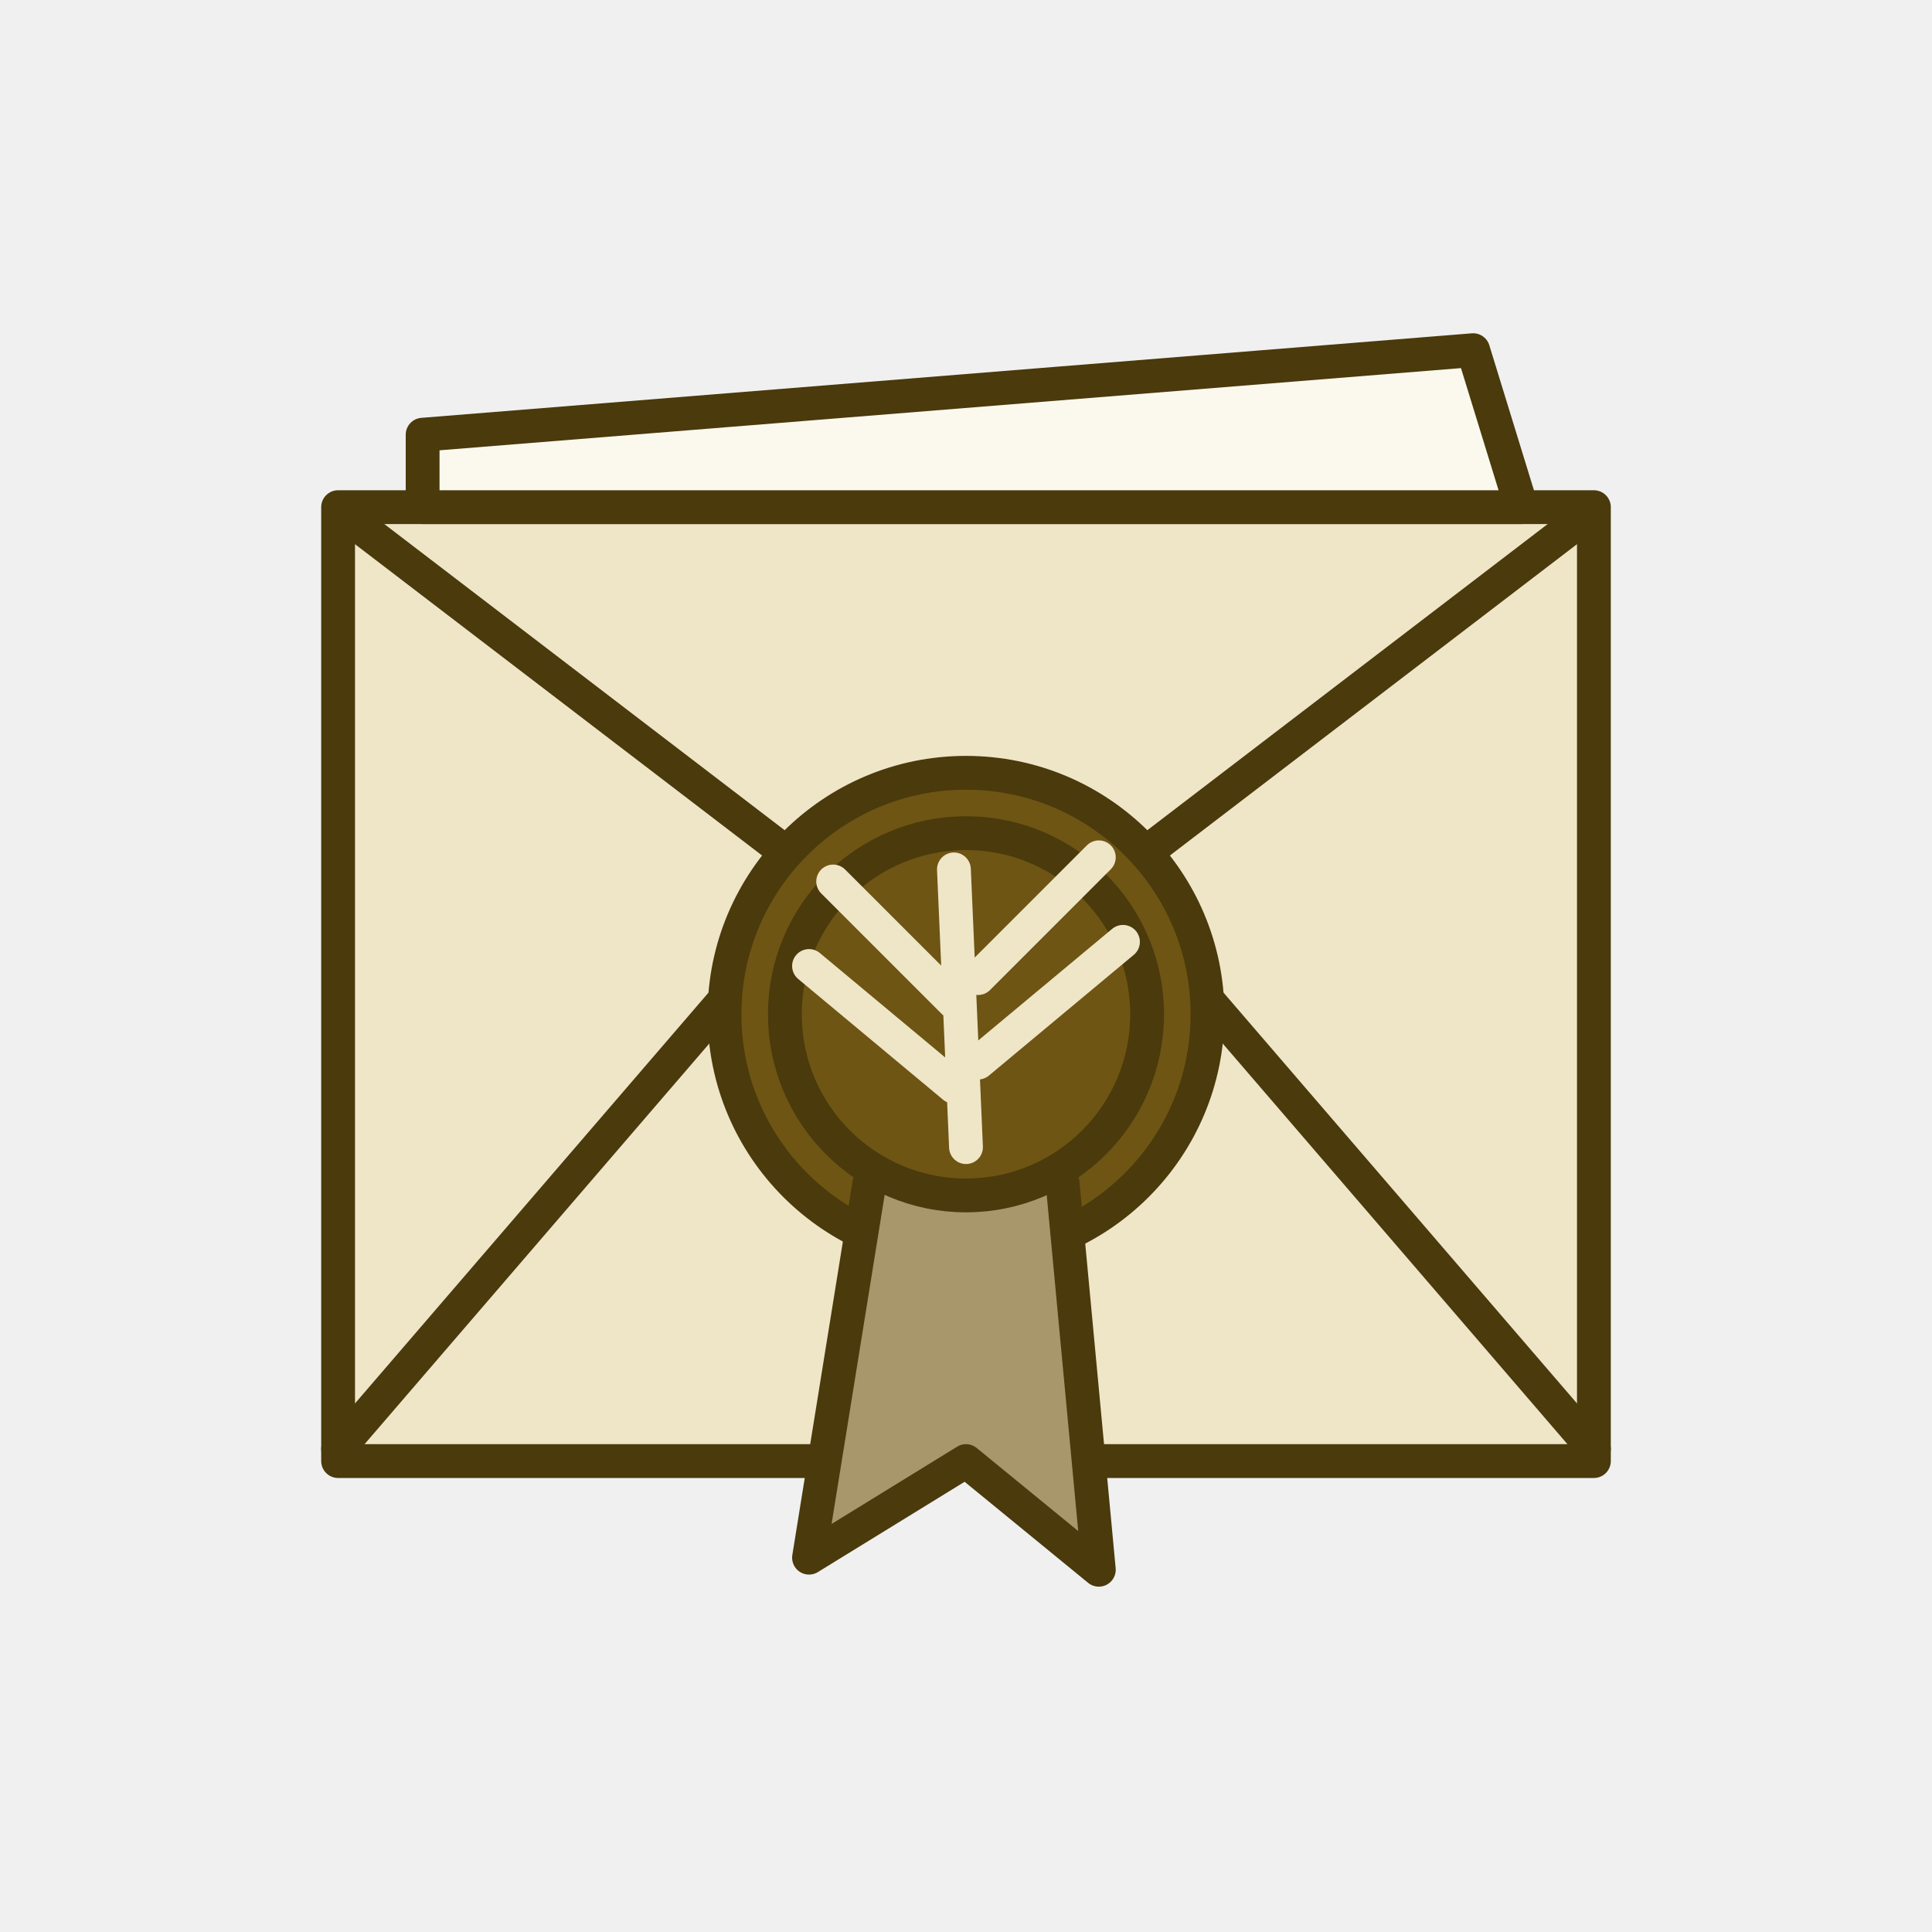
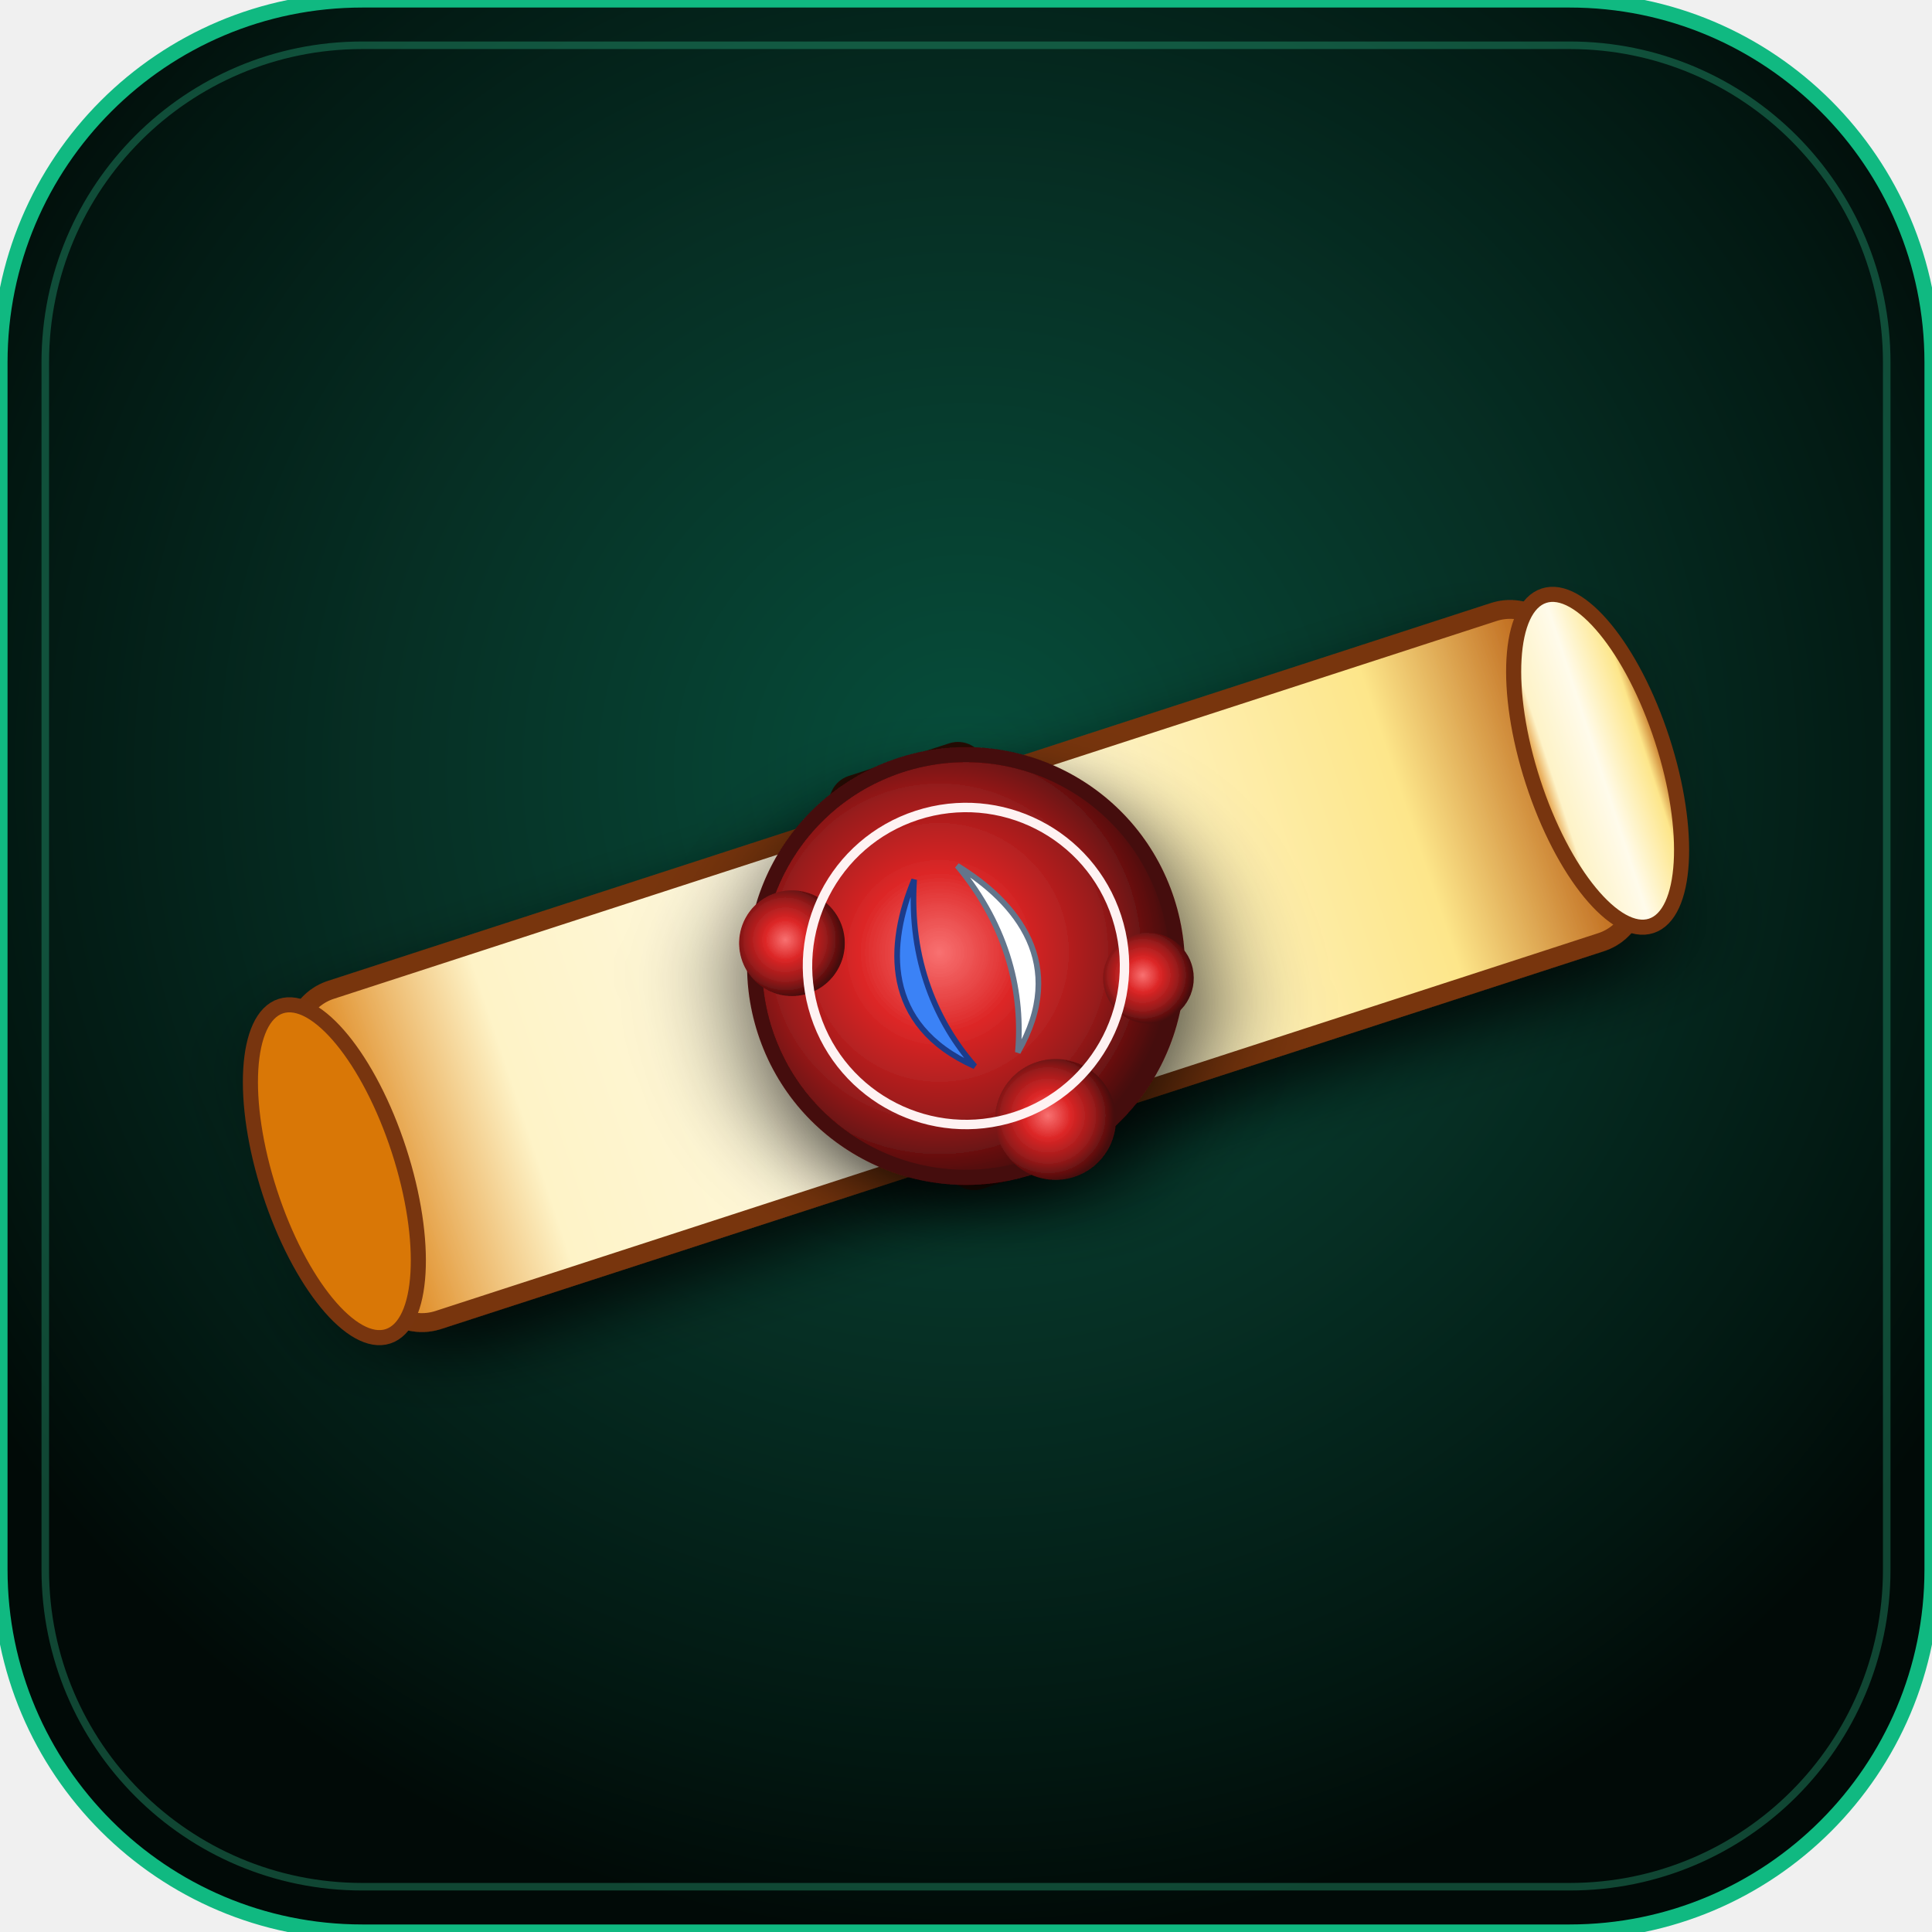
- <svg xmlns="http://www.w3.org/2000/svg" viewBox="0 0 160 160" fill="none" role="img" aria-labelledby="title">
-   <g stroke="#4A3A0C" stroke-width="2.8" stroke-linecap="round" stroke-linejoin="round">
-     <path d="M28 42h104v79H28z" fill="#EFE6C8" />
-     <path d="m29 43 51 39 51-39M28 120l37-43m67 43L95 77" />
-     <path d="m35 36 87-7 4 13H35z" fill="#FBF8EE" />
-     <circle cx="80" cy="84" r="20" fill="#6E5514" />
-     <path d="m72 98-5 31 13-8 11 9-3-32" fill="#A8976B" />
-     <circle cx="80" cy="84" r="15" fill="#6E5514" />
-     <path d="m80 95-1-23m0 11-10-10m10 17-12-10m14 1 10-10m-10 17 12-10" stroke="#EFE6C8" />
+ <svg xmlns="http://www.w3.org/2000/svg" viewBox="0 0 512 512" width="100%" height="100%">
+   <defs>
+     <radialGradient id="scoutBg" cx="50%" cy="40%" r="60%">
+       <stop offset="0%" stop-color="#064E3B" />
+       <stop offset="50%" stop-color="#062F24" />
+       <stop offset="85%" stop-color="#021711" />
+       <stop offset="100%" stop-color="#010A07" />
+     </radialGradient>
+     <linearGradient id="parchmentRoll" x1="0%" y1="0%" x2="100%" y2="0%">
+       <stop offset="0%" stop-color="#D97706" />
+       <stop offset="15%" stop-color="#FEF3C7" />
+       <stop offset="50%" stop-color="#FFFBEB" />
+       <stop offset="85%" stop-color="#FDE68A" />
+       <stop offset="100%" stop-color="#B45309" />
+     </linearGradient>
+     <radialGradient id="crimsonWax" cx="45%" cy="45%" r="55%">
+       <stop offset="0%" stop-color="#F87171" />
+       <stop offset="35%" stop-color="#DC2626" />
+       <stop offset="70%" stop-color="#991B1B" />
+       <stop offset="100%" stop-color="#450A0A" />
+     </radialGradient>
+     <filter id="waxShadow" x="-20%" y="-20%" width="140%" height="140%">
+       <feDropShadow dx="0" dy="8" stdDeviation="12" flood-color="#000" flood-opacity="0.8" />
+     </filter>
+   </defs>
+   <rect width="512" height="512" rx="96" fill="url(#scoutBg)" stroke="#10B981" stroke-width="4" />
+   <rect x="12" y="12" width="488" height="488" rx="84" fill="none" stroke="#34D399" stroke-opacity="0.3" stroke-width="2" />
+   <g transform="rotate(-18, 256, 256)">
+     <rect x="80" y="210" width="352" height="92" rx="14" fill="url(#parchmentRoll)" stroke="#78350F" stroke-width="5" filter="url(#waxShadow)" />
+     <ellipse cx="80" cy="256" rx="18" ry="46" fill="#D97706" stroke="#78350F" stroke-width="4" />
+     <ellipse cx="432" cy="256" rx="18" ry="46" fill="url(#parchmentRoll)" stroke="#78350F" stroke-width="4" />
+     <rect x="236" y="200" width="40" height="112" rx="6" fill="#451A03" stroke="#260C03" stroke-width="3" />
+     <line x1="244" y1="200" x2="244" y2="312" stroke="#B45309" stroke-width="2" stroke-dasharray="6 4" />
+     <line x1="268" y1="200" x2="268" y2="312" stroke="#B45309" stroke-width="2" stroke-dasharray="6 4" />
+     <g transform="translate(256, 256)" filter="url(#waxShadow)">
+       <circle cx="0" cy="0" r="56" fill="url(#crimsonWax)" stroke="#450A0A" stroke-width="4" />
+       <circle cx="-42" cy="-20" r="14" fill="url(#crimsonWax)" />
+       <circle cx="45" cy="18" r="12" fill="url(#crimsonWax)" />
+       <circle cx="10" cy="46" r="16" fill="url(#crimsonWax)" />
+       <circle cx="0" cy="0" r="42" fill="none" stroke="#FEF2F2" stroke-width="2.5" />
+       <path d="M-6 -26 C -18 -12, -26 8, -6 26 C -12 12, -14 -6, -6 -26 Z" fill="#3B82F6" stroke="#1E3A8A" stroke-width="1.5" />
+       <path d="M6 -26 C 18 -12, 26 8, 6 26 C 12 12, 14 -6, 6 -26 Z" fill="#FFFFFF" stroke="#64748B" stroke-width="1.5" />
+     </g>
  </g>
</svg>
